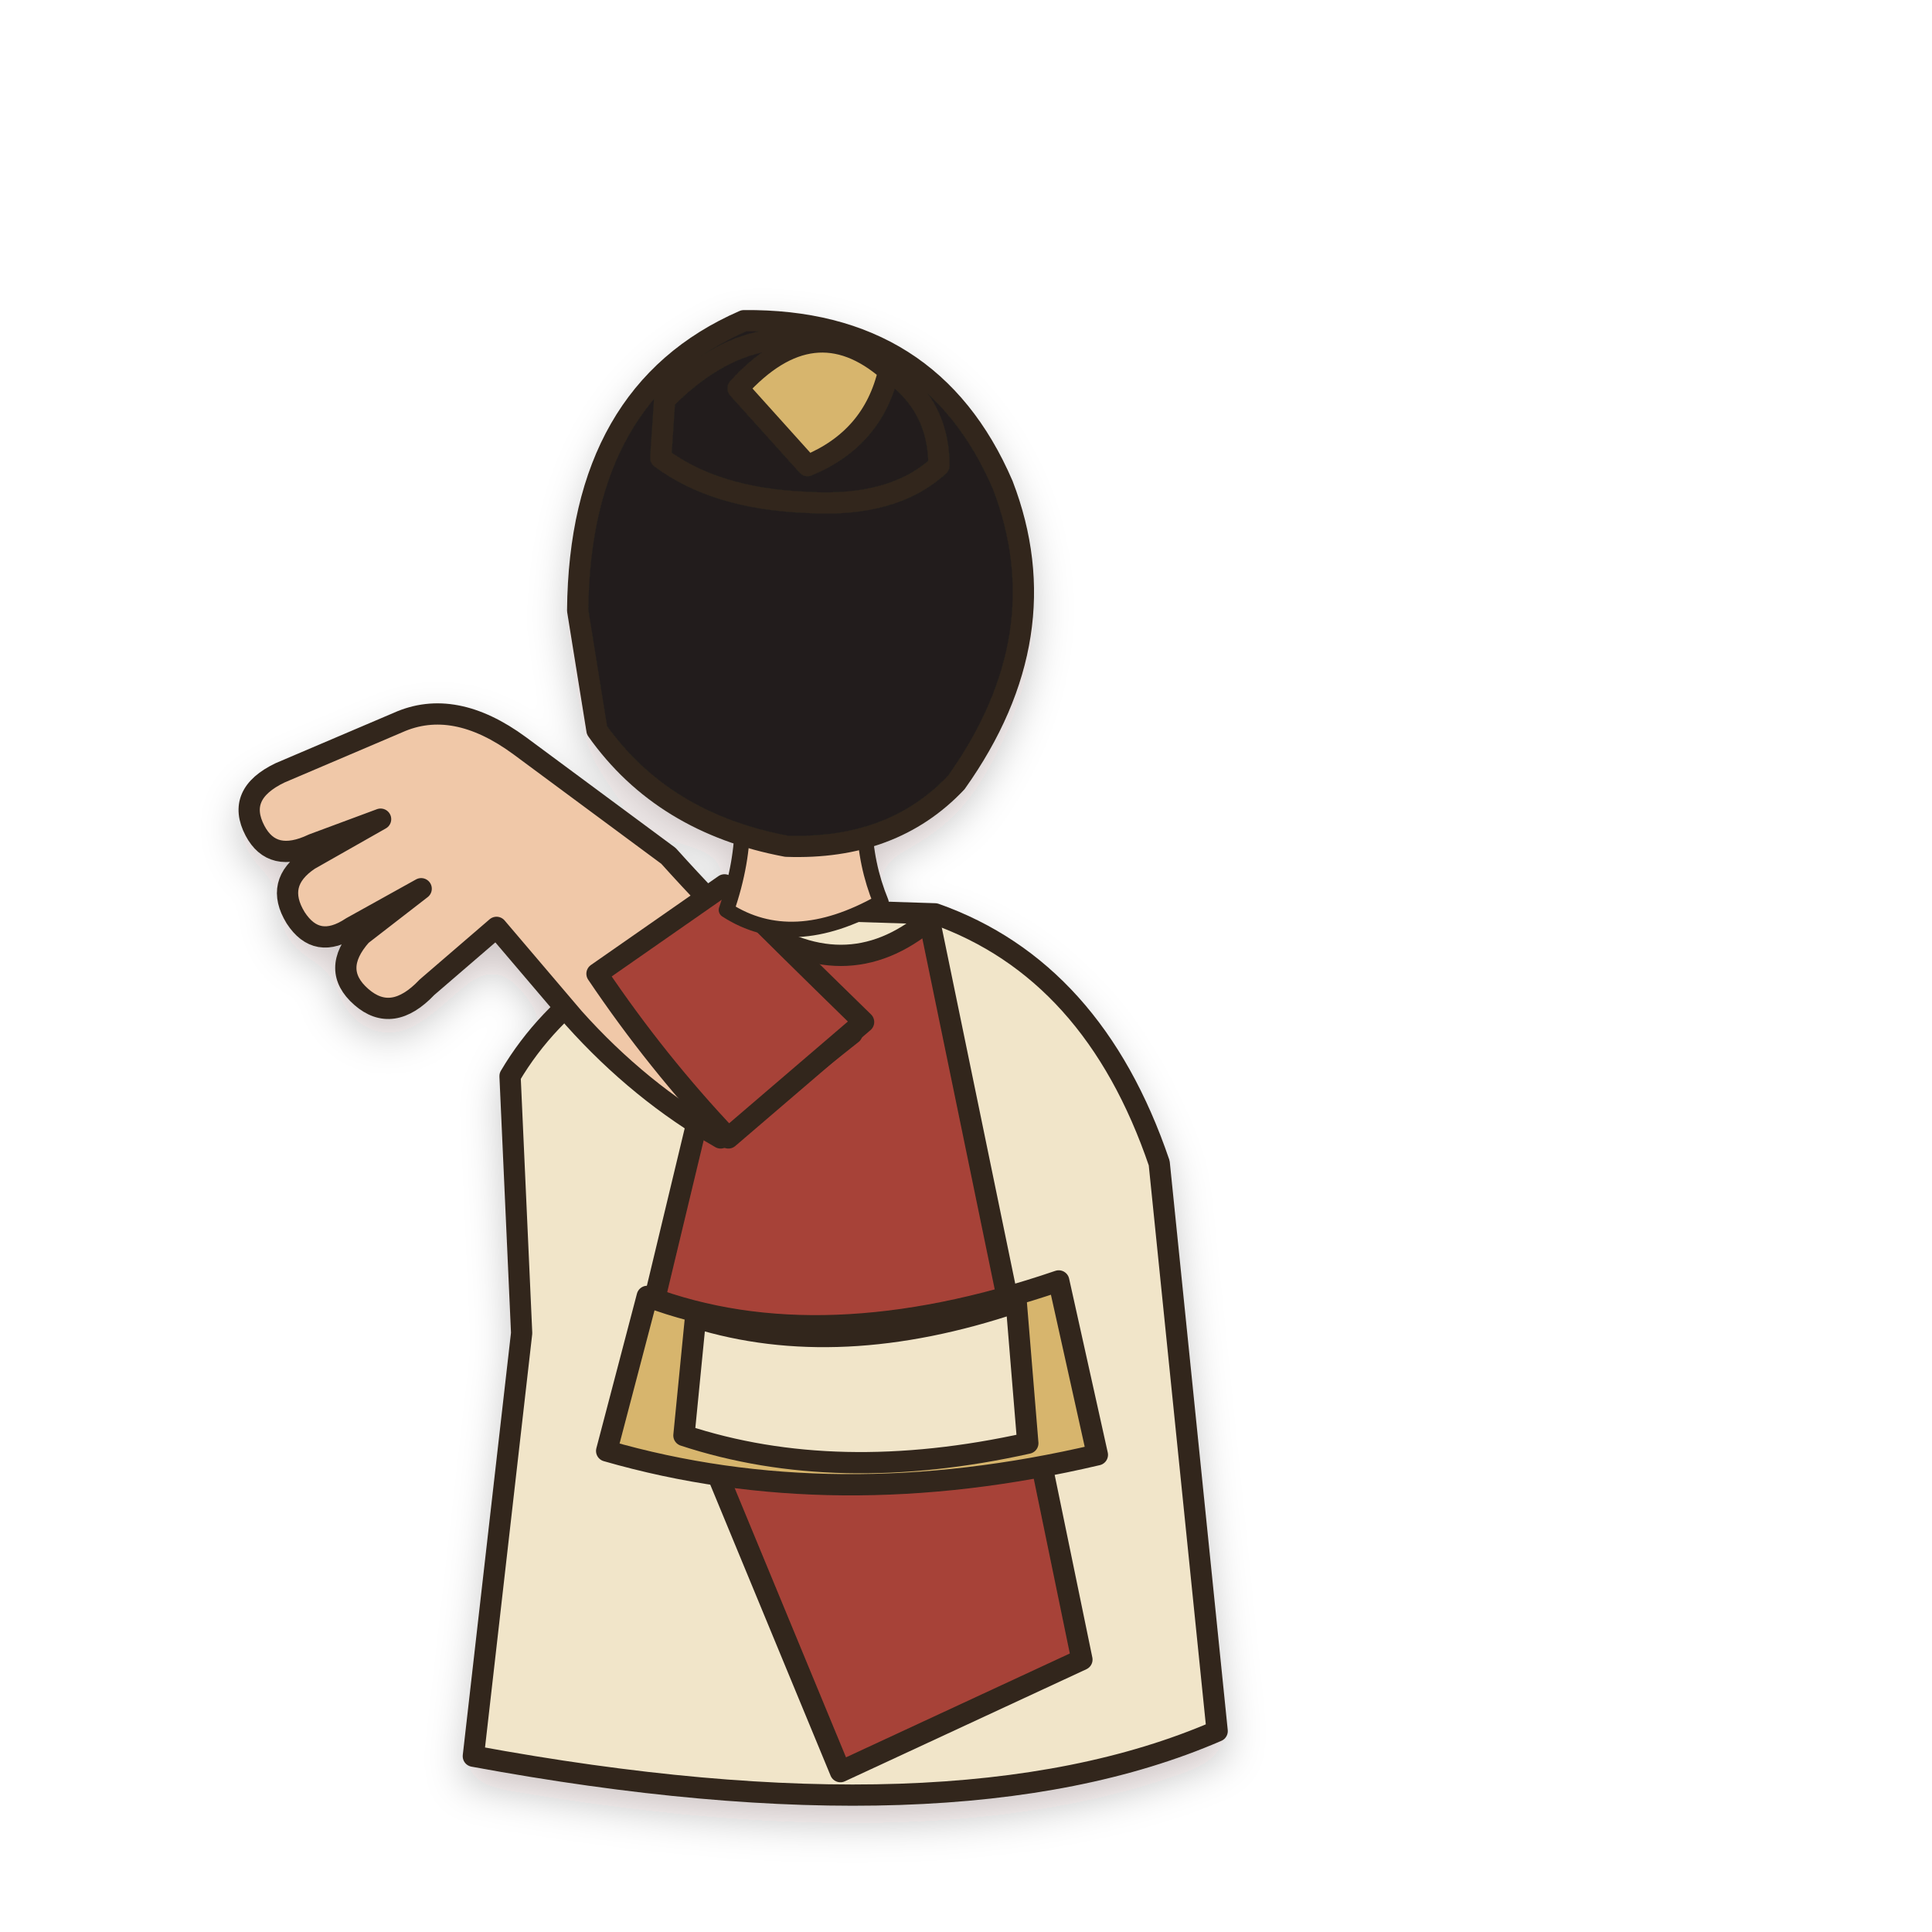
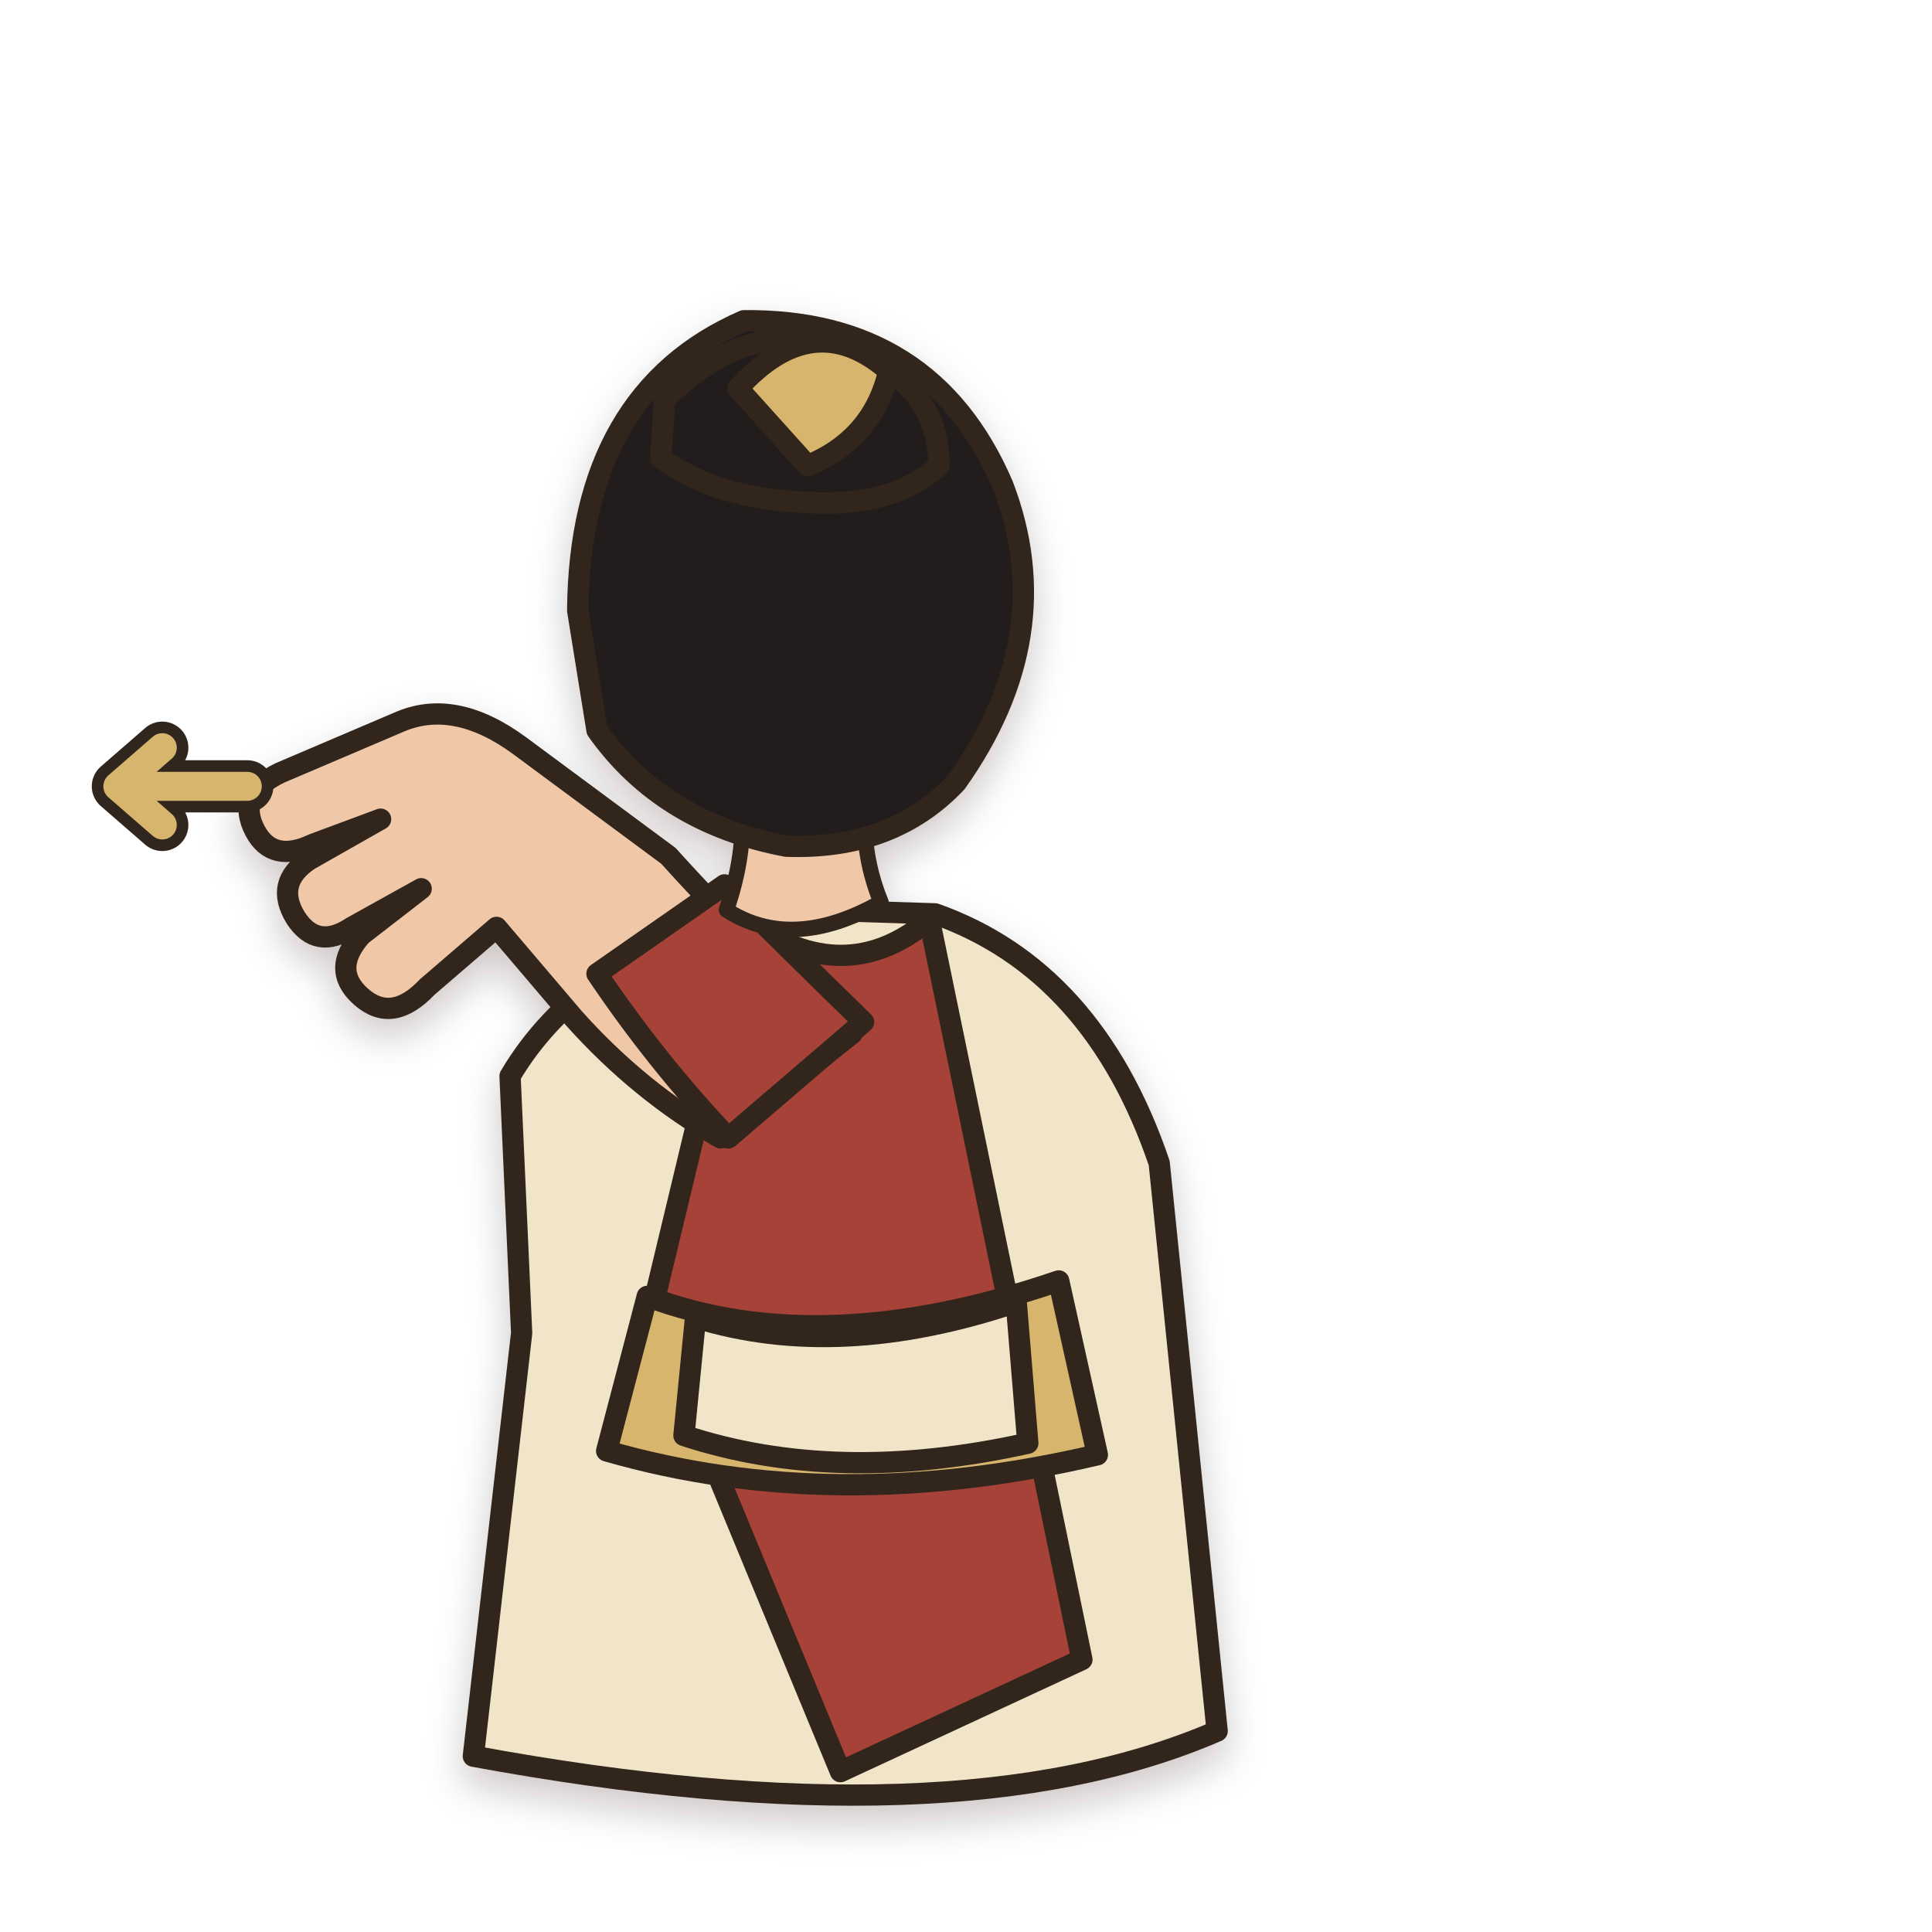
<svg xmlns="http://www.w3.org/2000/svg" width="1000" height="1000" viewBox="0 0 1000 1000">
  <defs>
    <filter id="shadow" x="-20%" y="-20%" width="140%" height="140%">
      <feDropShadow dx="0" dy="9" stdDeviation="10" flood-color="#241a12" flood-opacity=".22" />
    </filter>
  </defs>
  <g filter="url(#shadow)" stroke="#30261e" stroke-width="11" stroke-linejoin="round" stroke-linecap="round">
    <path d="M264 557 Q300 496 390 470 L484 473 Q566 502 600 602 L630 896 Q494 955 245 909 L270 690Z" fill="#f1e5c9" />
    <path d="M386 476 Q437 513 481 476 L560 859 435 917 337 680Z" fill="#a74337" />
    <path d="M335 671 Q425 705 548 663 L568 753 Q432 785 314 751Z" fill="#d7b56d" />
    <path d="M360 682 Q434 705 526 674 L532 747 Q433 769 354 743Z" fill="#f1e5c9" />
    <path d="M441 535 Q390 492 346 443 L269 386 Q235 361 206 374 L145 400 Q122 411 132 430 Q141 447 162 437 L197 424 L160 445 Q142 457 153 475 Q164 492 182 480 L218 460 L187 484 Q171 502 187 516 Q203 530 221 511 L257 480 L297 527 Q331 565 373 589Z" fill="#f0c8a8" />
    <path d="M447 529 Q408 491 375 458 L309 504 Q340 550 377 589Z" fill="#a74337" />
    <path d="M375 381 Q393 422 376 471 Q410 493 456 467 Q440 428 454 382Z" fill="#f0c8a8" stroke-width="8" />
    <path d="M299 316 Q300 203 385 166 Q482 165 519 251 Q549 329 495 405 Q462 440 407 438 Q343 426 309 378Z" fill="#241f1c" />
    <path d="M344 207 Q394 156 452 187 Q486 205 486 241 Q462 263 417 260 Q370 258 342 237Z" fill="#241f1c" />
    <path d="M382 201 Q421 158 460 192 Q452 227 418 241Z" fill="#d7b56d" />
  </g>
+   <g fill="none" stroke-linecap="round" stroke-linejoin="round">
+     <path d="M128 407 L61 407 M84 387 L61 407 L84 427" stroke="#30261e" stroke-width="27" />
+     <path d="M128 407 L61 407 M84 387 L61 407 L84 427" stroke="#d7b56d" stroke-width="15" />
+   </g>
</svg>
